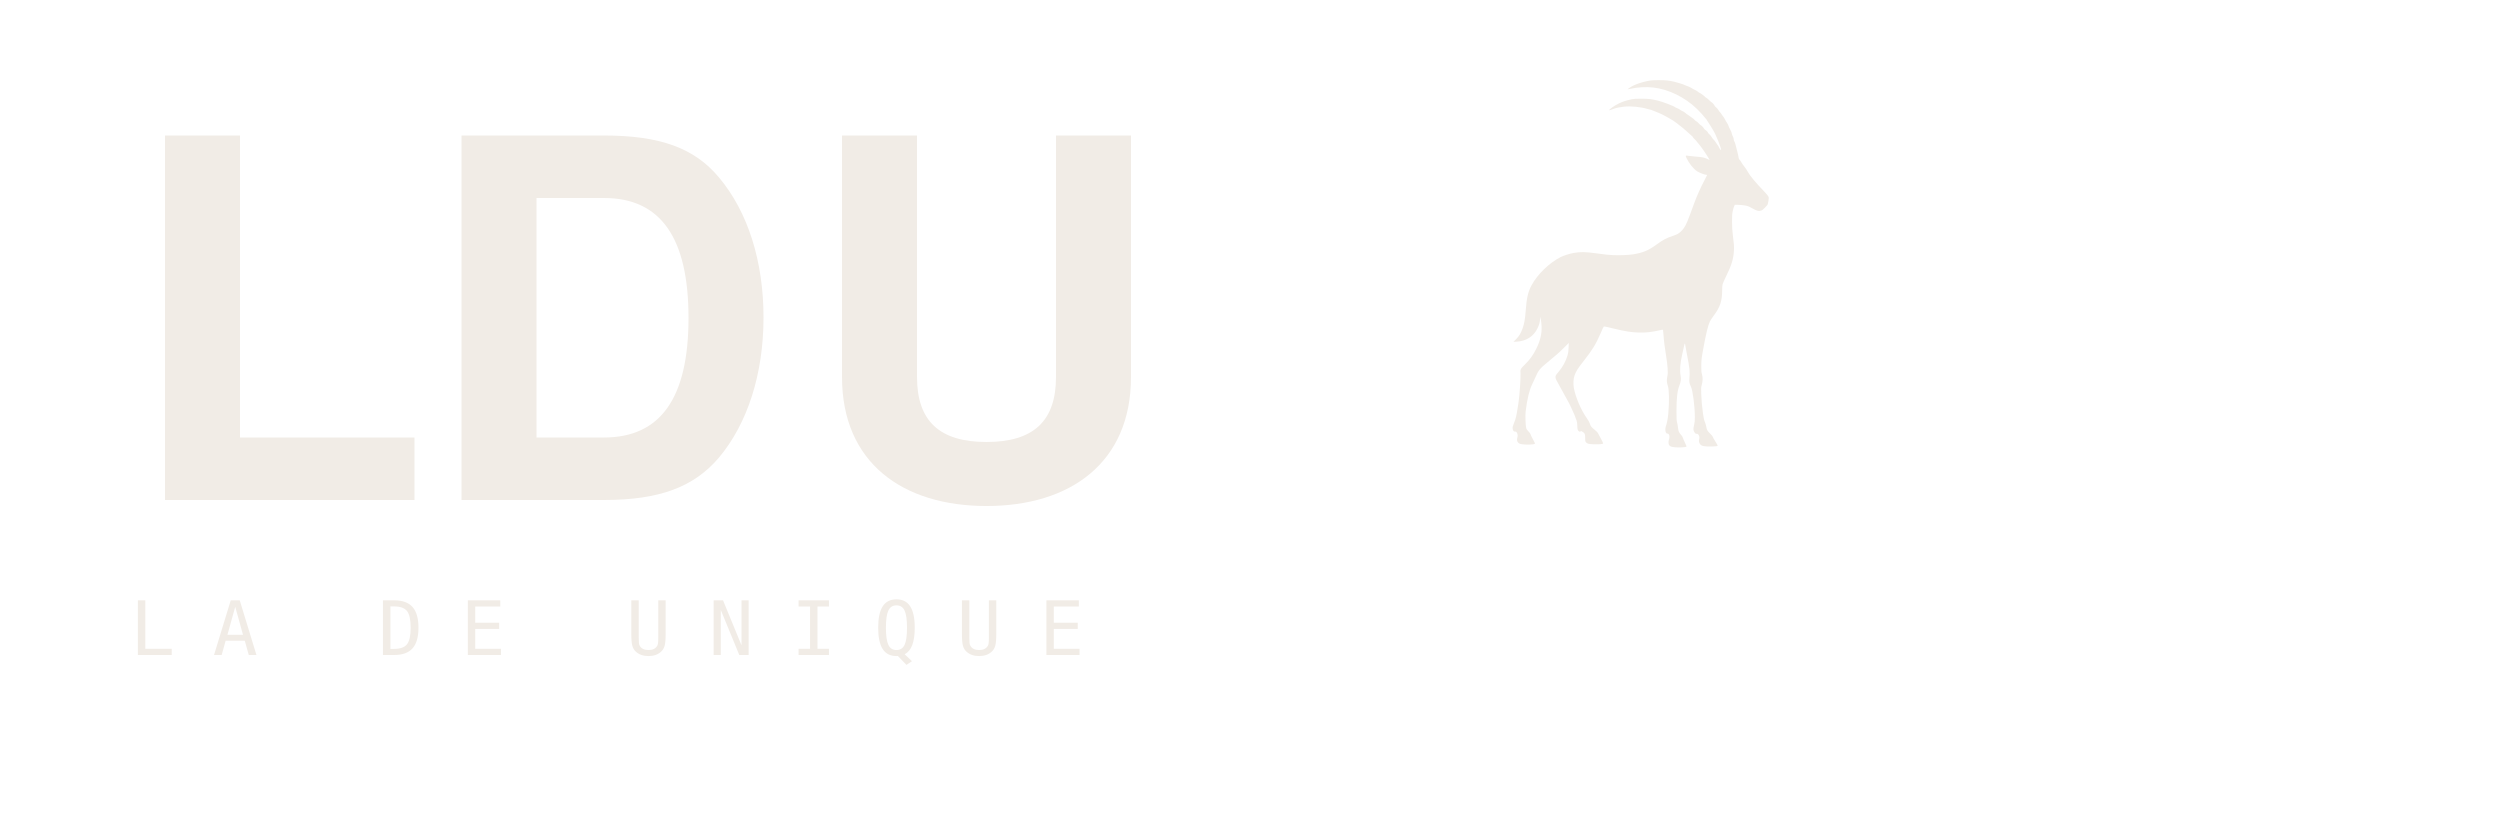
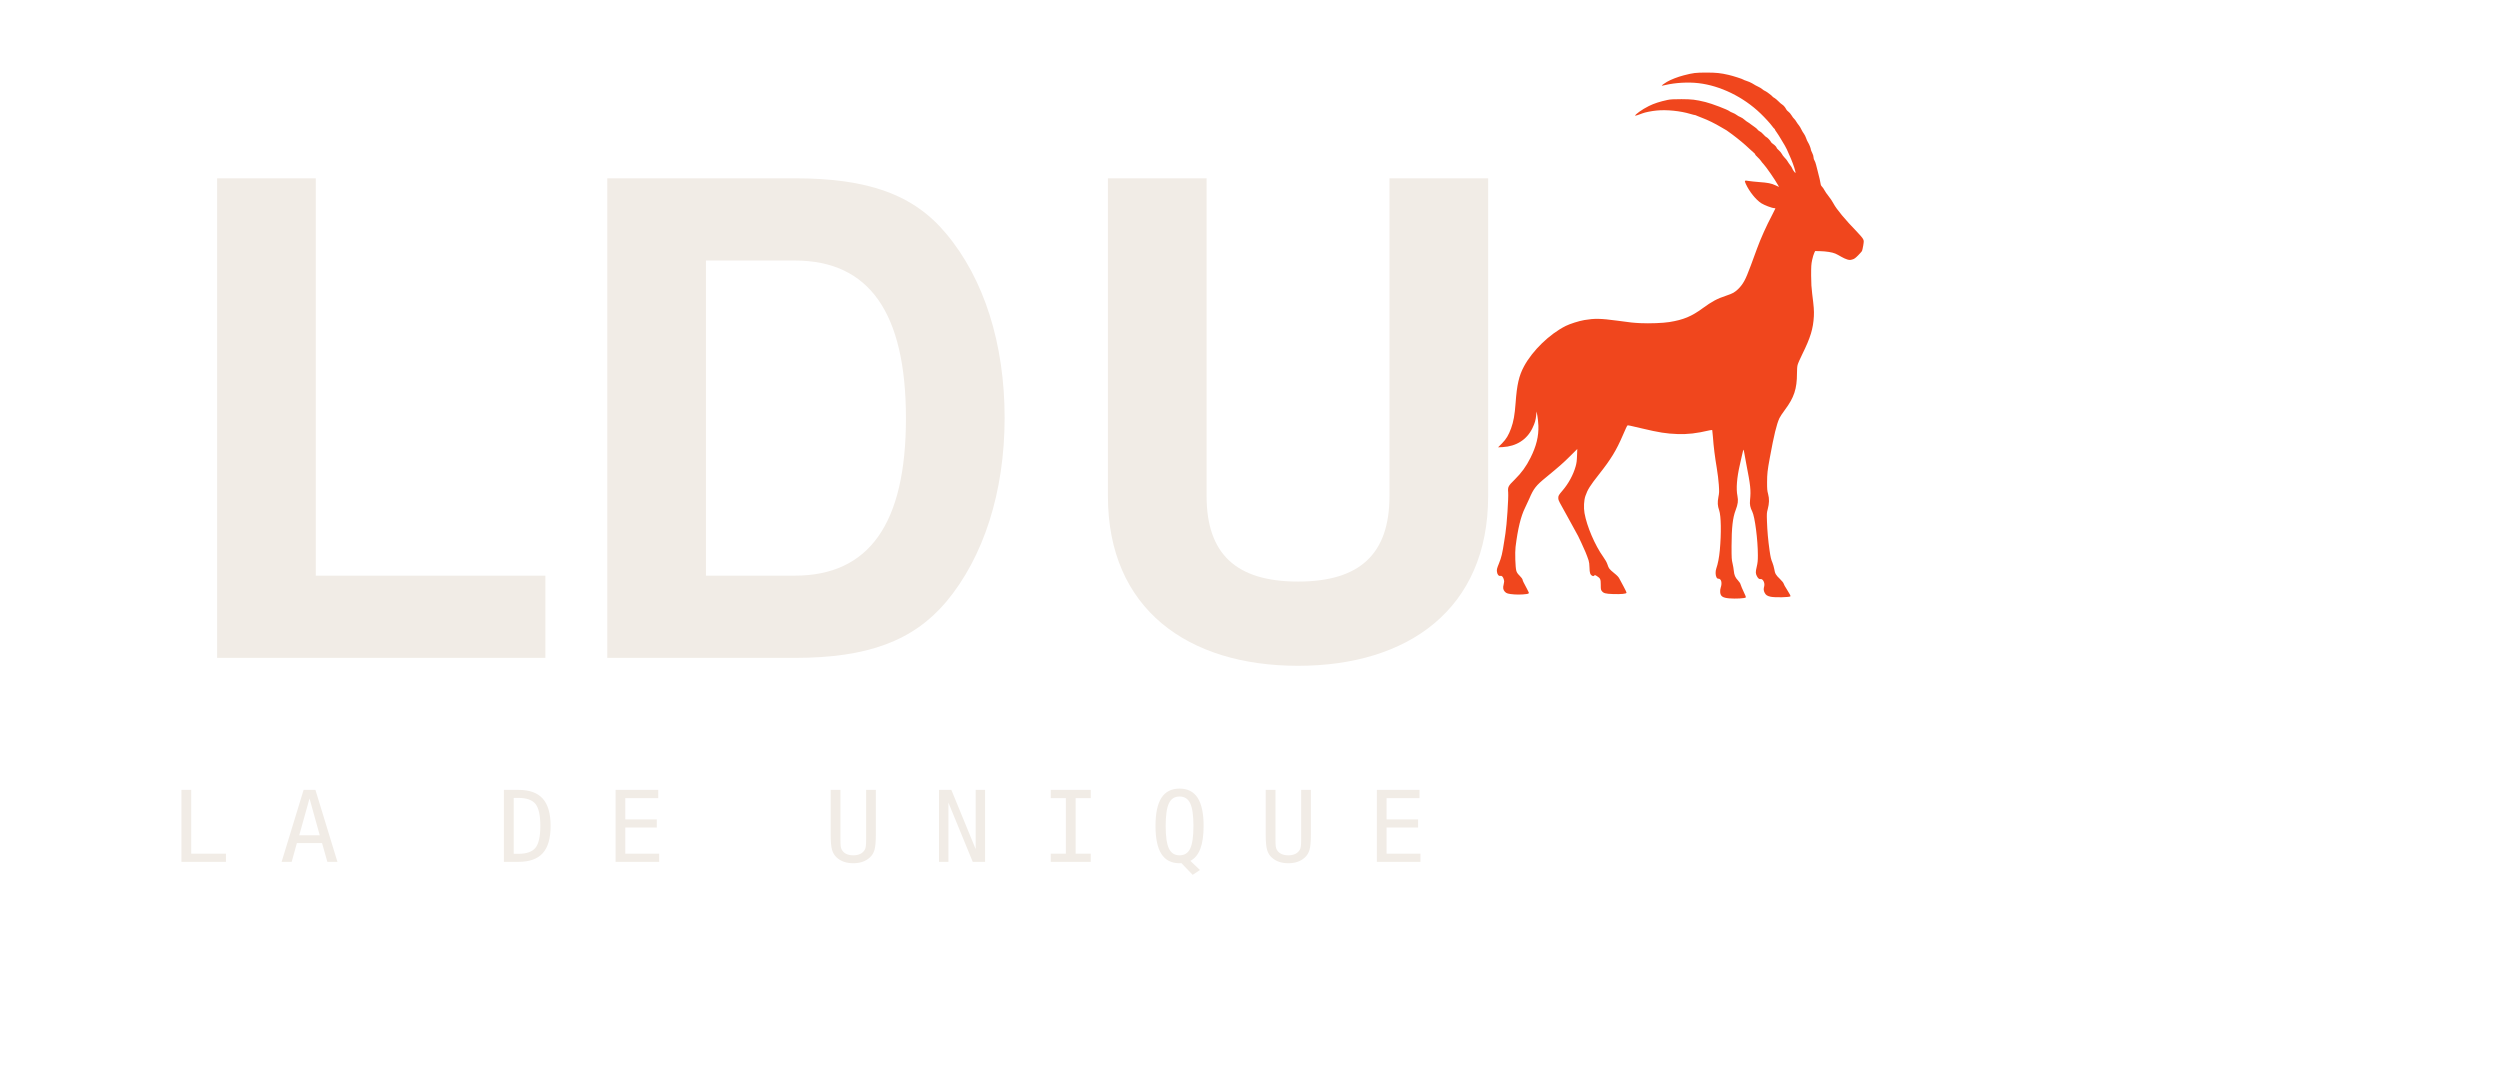
- <svg xmlns="http://www.w3.org/2000/svg" viewBox="0 0 1000 330">
+ <svg xmlns="http://www.w3.org/2000/svg" viewBox="0 0 760 330">
  <text x="50" y="200" font-family="Archivo, 'Arial Black', 'Helvetica Neue', sans-serif" font-weight="900" font-size="200" letter-spacing="-3" fill="#F1ECE6">LD<tspan dx="8">U</tspan>
  </text>
-   <g transform="translate(605,32) scale(0.147)">
-     <path fill="#F1ECE6" fill-rule="evenodd" d="M441.9,999.4 C429.3,998.3 425.3,995.5 424.6,987.7 C424.4,984.7 424.7,981.6 425.6,979.0 C428.7,970.0 426.7,962.1 421.3,962.0 C419.4,962.0 418.6,961.4 417.4,959.0 C415.5,955.3 415.4,947.7 417.2,942.7 C420.2,934.2 422.7,921.4 423.9,907.9 C426.9,874.9 426.3,842.7 422.7,832.2 C419.6,823.3 419.3,817.2 421.2,807.0 C422.8,798.7 422.9,797.0 422.0,783.5 C421.5,775.4 419.7,761.3 418.1,751.6 C414.7,731.6 412.0,710.4 410.8,692.7 C410.3,685.9 409.7,680.1 409.5,679.7 C409.2,679.4 406.8,679.6 404.1,680.2 C379.2,686.0 363.5,687.8 343.7,687.2 C322.6,686.5 308.0,684.2 275.4,676.4 C254.3,671.3 249.3,670.3 248.5,670.8 C247.7,671.3 244.9,677.1 239.4,690.0 C227.1,718.5 217.3,734.6 194.2,763.9 C177.4,785.2 172.7,792.7 168.5,804.9 C165.7,813.1 165.0,826.8 166.8,837.4 C171.3,862.7 186.5,898.3 202.5,920.7 C206.5,926.3 209.1,931.0 210.4,934.9 C212.9,942.6 213.8,943.8 223.1,951.4 C228.9,956.1 231.6,958.9 233.1,962.0 C234.3,964.4 237.9,971.0 241.1,976.9 C244.3,982.7 246.8,988.1 246.6,988.8 C246.2,990.8 236.4,991.7 220.7,991.2 C206.5,990.7 202.8,989.7 199.5,985.2 C197.9,983.1 197.7,981.6 197.7,973.6 C197.7,963.0 196.9,961.2 190.7,957.3 C187.0,954.9 186.6,954.8 185.1,956.2 C183.8,957.4 183.3,957.4 181.4,956.4 C177.6,954.4 176.5,951.0 176.3,941.0 C176.2,935.1 175.6,930.3 174.6,927.3 C171.5,917.7 166.3,905.2 160.6,893.4 C157.3,886.7 154.6,881.0 154.6,880.8 C154.6,880.6 147.4,867.4 138.6,851.6 C129.9,835.8 121.4,820.5 119.9,817.7 C117.8,814.0 117.0,811.4 117.0,808.7 C117.0,804.4 117.6,803.3 125.0,794.6 C136.4,781.4 145.6,764.3 150.0,748.5 C151.7,742.5 152.3,738.1 152.6,728.2 L153.1,715.6 L139.5,729.1 C126.6,742.0 118.2,749.3 93.5,769.6 C74.6,785.0 70.0,790.9 61.9,810.0 C59.7,815.1 56.1,822.9 53.8,827.4 C45.9,843.3 40.0,867.4 35.8,901.8 C34.5,912.1 35.4,940.4 37.2,946.8 C38.2,950.3 39.6,952.4 43.5,956.3 C46.5,959.3 48.8,962.3 49.1,963.8 C49.6,966.4 50.5,968.2 57.4,981.1 C61.4,988.5 61.7,989.2 60.3,990.2 C58.3,991.7 42.6,992.7 33.4,991.9 C21.7,991.0 18.3,990.0 15.4,986.7 C12.1,982.9 11.5,979.3 13.2,972.9 C14.3,968.7 14.4,966.8 13.6,963.9 C12.3,958.8 10.0,956.1 7.1,956.7 C3.8,957.3 1.2,954.3 0.5,949.1 C-0.1,944.5 0.3,942.9 4.3,933.0 C9.1,921.0 10.6,914.9 14.5,889.4 C15.5,883.3 16.4,877.2 16.6,875.7 C19.2,859.8 22.6,808.2 21.8,798.3 C20.9,787.5 21.6,786.1 34.1,773.8 C47.3,760.7 55.9,748.9 64.2,732.3 C75.3,710.2 79.9,691.4 79.2,671.2 C78.9,664.9 78.0,656.2 77.2,652.0 L75.6,644.3 L75.0,651.6 C74.1,660.8 72.5,666.3 67.9,675.9 C57.4,697.8 37.2,710.6 11.3,712.0 L2.6,712.4 L10.1,704.9 C18.2,696.6 22.4,689.6 27.3,676.4 C32.0,663.3 34.2,651.1 35.9,628.1 C38.4,593.2 42.3,576.3 51.9,558.5 C68.1,528.5 100.3,497.3 131.1,481.8 C139.4,477.7 156.0,472.4 166.5,470.6 C186.2,467.3 197.3,467.5 229.3,471.8 C256.2,475.5 258.2,475.7 273.2,476.5 C290.3,477.3 316.0,476.4 328.1,474.4 C354.8,470.1 370.2,463.7 391.4,448.1 C408.9,435.3 419.2,429.8 435.7,424.4 C441.2,422.6 447.5,420.1 449.6,418.8 C455.2,415.6 461.5,409.6 465.8,403.6 C472.9,393.5 475.8,386.6 494.6,334.8 C501.4,316.1 512.5,291.3 523.4,270.8 C526.7,264.4 529.5,259.0 529.5,258.6 C529.5,258.2 528.4,257.9 527.1,257.9 C523.0,257.9 508.4,252.3 502.6,248.6 C492.2,241.8 480.0,226.5 473.3,212.0 C470.3,205.4 470.8,204.9 478.4,206.3 C481.8,206.9 490.8,207.8 498.3,208.4 C515.2,209.6 521.5,210.8 529.9,214.7 L536.4,217.7 L534.3,213.9 C528.4,203.3 511.9,179.5 506.9,174.2 C505.3,172.6 503.0,169.8 501.9,168.0 C500.7,166.2 497.7,163.0 495.4,160.9 C493.0,158.7 491.0,156.5 491.0,155.8 C491.0,155.2 490.3,154.1 489.4,153.5 C488.5,152.9 484.5,149.3 480.6,145.6 C470.8,136.3 460.0,127.3 447.6,118.0 C441.8,113.7 437.0,110.2 436.8,110.2 C436.7,110.2 432.2,107.6 426.8,104.4 C415.0,97.3 400.9,90.4 390.7,86.6 C386.5,85.1 381.9,83.2 380.4,82.5 C379.0,81.7 377.3,81.1 376.5,81.1 C375.8,81.1 372.0,80.2 368.1,79.0 C348.8,73.2 323.0,70.6 303.8,72.5 C294.3,73.4 281.8,75.9 276.8,77.9 C269.4,80.8 263.5,82.7 263.2,82.4 C261.6,80.8 276.6,70.1 289.0,64.0 C299.1,59.0 310.0,55.5 324.5,52.4 C330.3,51.2 335.6,50.9 351.0,50.9 C371.1,51.0 377.8,51.8 396.7,56.4 C408.5,59.3 439.1,70.9 442.3,73.8 C443.0,74.5 445.7,75.8 448.3,76.8 C450.8,77.7 454.3,79.6 456.0,81.0 C457.6,82.3 460.8,84.1 463.0,84.9 C465.3,85.8 468.7,88.0 470.7,89.9 C472.7,91.7 475.5,93.8 476.9,94.5 C478.4,95.3 481.2,97.3 483.3,99.0 C485.5,100.7 488.6,103.0 490.4,104.1 C492.2,105.2 494.6,107.3 495.8,108.9 C497.0,110.4 498.9,111.9 500.0,112.2 C501.1,112.5 504.1,115.0 506.6,117.8 C509.2,120.7 511.7,123.0 512.3,123.0 C513.6,123.0 520.1,129.8 521.0,132.1 C521.4,133.2 523.2,135.0 525.1,136.1 C528.4,138.2 532.0,142.1 532.0,143.7 C532.0,144.1 533.9,146.2 536.2,148.2 C538.5,150.3 541.0,153.4 541.9,155.2 C542.7,157.0 545.0,160.0 547.0,162.0 C549.1,163.9 551.5,167.0 552.5,168.8 C553.5,170.6 555.8,174.0 557.6,176.3 C559.5,178.6 561.2,181.4 561.5,182.6 C562.0,184.7 567.1,191.6 567.6,191.0 C568.6,190.1 563.7,175.0 559.2,164.4 C551.3,146.1 550.0,143.3 547.5,139.2 C546.2,137.1 542.8,131.5 540.1,126.8 C537.4,122.1 533.6,116.3 531.9,113.9 C530.1,111.5 528.6,109.2 528.6,108.6 C528.6,108.1 528.1,107.4 527.5,107.0 C526.8,106.6 525.1,104.6 523.6,102.5 C519.8,97.2 509.9,86.4 501.3,78.1 C468.8,46.8 424.9,25.3 383.4,20.5 C363.9,18.2 339.4,19.6 320.7,24.0 C317.0,24.9 313.8,25.4 313.6,25.3 C313.2,24.8 318.2,21.1 323.3,18.1 C331.0,13.6 343.9,8.6 355.5,5.6 C373.4,1.0 377.9,0.4 398.4,0.4 C417.3,0.4 425.4,1.3 440.6,4.8 C448.6,6.6 467.9,12.8 468.4,13.7 C468.7,14.1 471.5,15.2 474.6,16.2 C477.8,17.1 482.5,19.2 485.1,20.7 C491.5,24.6 492.6,25.2 497.2,27.4 C499.5,28.4 502.9,30.5 504.8,32.1 C506.7,33.7 508.7,35.0 509.2,35.0 C510.5,35.0 523.3,44.4 523.8,45.7 C524.1,46.4 525.7,47.6 527.5,48.5 C529.3,49.5 532.8,52.4 535.3,55.0 C537.8,57.6 540.9,60.3 542.2,61.0 C544.7,62.3 548.4,66.7 550.1,70.3 C550.6,71.5 552.4,73.4 554.1,74.6 C555.8,75.7 558.6,78.9 560.2,81.7 C561.8,84.4 564.0,87.4 565.1,88.2 C566.2,89.1 568.1,91.6 569.3,93.8 C570.6,96.0 572.8,99.1 574.2,100.7 C575.5,102.4 577.7,105.8 578.8,108.4 C580.0,111.0 582.2,114.7 583.7,116.6 C585.1,118.5 587.1,122.4 587.9,125.1 C588.8,127.9 590.4,131.4 591.5,133.0 C593.6,136.2 596.9,144.4 596.9,146.7 C596.9,147.5 598.1,150.4 599.5,153.2 C601.1,156.3 602.0,159.5 602.0,161.6 C602.0,163.6 602.7,165.9 603.7,167.3 C604.6,168.6 606.0,172.3 606.8,175.6 C607.5,178.8 608.8,184.0 609.7,187.0 C612.1,195.4 615.7,211.3 615.7,213.2 C615.7,214.1 616.7,215.8 617.9,217.0 C619.2,218.1 621.3,221.2 622.6,223.7 C623.9,226.3 627.5,231.5 630.6,235.3 C633.7,239.0 637.9,245.4 640.0,249.4 C645.5,259.9 661.9,279.7 685.3,303.8 C690.5,309.1 695.4,315.0 696.2,316.9 C697.7,320.1 697.7,320.7 696.4,329.0 C695.6,333.8 694.5,338.5 694.0,339.5 C693.5,340.4 690.2,344.1 686.7,347.7 C681.4,353.0 679.4,354.5 675.7,355.5 C671.7,356.7 670.7,356.7 666.3,355.6 C663.6,354.9 658.3,352.5 654.6,350.3 C650.8,348.0 645.8,345.4 643.3,344.3 C637.5,341.8 625.9,340.0 614.4,339.7 L605.0,339.5 L603.2,343.4 C602.1,345.5 600.4,351.5 599.3,356.6 C597.6,364.9 597.4,368.1 597.4,386.0 C597.5,401.2 598.0,409.6 599.4,420.6 C602.6,445.9 603.1,452.7 602.6,463.3 C601.3,487.1 596.3,503.7 580.5,535.7 C576.3,544.2 572.3,553.3 571.7,555.9 C570.9,558.8 570.5,564.9 570.5,572.1 C570.5,601.3 564.9,618.0 547.8,640.9 C543.2,647.0 538.4,654.3 537.1,657.1 C531.7,669.1 526.9,688.6 518.9,732.3 C514.4,756.6 513.8,762.5 513.7,778.8 C513.7,791.9 513.9,794.7 515.7,801.3 C518.1,810.4 517.9,818.7 514.9,830.1 C513.1,836.8 513.0,838.5 513.5,853.5 C514.1,871.1 515.7,889.3 518.4,908.2 C520.4,922.0 521.2,925.1 524.0,931.9 C525.2,934.6 526.6,939.9 527.3,943.5 C528.8,952.5 530.2,954.9 538.0,962.4 C542.1,966.4 544.8,969.8 545.2,971.4 C545.5,972.8 548.0,977.4 550.8,981.6 C556.6,990.8 558.8,994.9 558.1,995.5 C556.2,997.5 528.6,998.0 520.5,996.3 C513.9,994.9 511.2,993.0 509.0,988.6 C507.0,984.5 506.8,981.5 508.2,976.6 C510.0,970.0 505.6,961.6 501.0,962.7 C498.8,963.3 496.4,961.3 494.2,956.9 C491.8,952.0 491.7,949.3 494.0,939.5 C495.8,931.7 496.2,928.0 496.2,917.3 C496.2,888.3 490.5,844.2 485.5,834.4 C481.6,826.7 480.5,821.1 481.3,813.0 C483.2,793.5 482.3,785.4 474.0,743.0 C472.1,733.3 470.3,723.4 470.0,720.9 C469.7,718.4 469.1,716.7 468.8,717.1 C468.4,717.5 467.3,721.6 466.3,726.3 C465.3,731.0 463.4,739.6 462.0,745.5 C456.3,770.0 454.6,791.1 457.4,804.8 C459.2,813.8 458.3,820.4 454.0,831.7 C448.4,846.0 446.3,865.4 446.2,900.5 C446.2,923.0 446.4,926.0 448.1,933.0 C449.1,937.2 450.2,943.5 450.5,947.1 C451.2,955.1 453.2,959.8 458.5,965.4 C461.4,968.5 463.0,971.1 463.6,973.6 C464.2,975.7 466.7,981.7 469.3,987.1 C472.7,993.9 473.8,997.1 473.2,997.7 C471.4,999.5 453.4,1000.4 441.9,999.4 Z" />
+   <g transform="translate(455,22) scale(0.160)">
+     <path fill="#F0461D" fill-rule="evenodd" d="M441.9,999.4 C429.3,998.3 425.3,995.5 424.6,987.7 C424.4,984.7 424.7,981.6 425.6,979.0 C428.7,970.0 426.7,962.1 421.3,962.0 C419.4,962.0 418.6,961.4 417.4,959.0 C415.5,955.3 415.4,947.7 417.2,942.7 C420.2,934.2 422.7,921.4 423.9,907.9 C426.9,874.9 426.3,842.7 422.7,832.2 C419.6,823.3 419.3,817.2 421.2,807.0 C422.8,798.7 422.9,797.0 422.0,783.5 C421.5,775.4 419.7,761.3 418.1,751.6 C414.7,731.6 412.0,710.4 410.8,692.7 C410.3,685.9 409.7,680.1 409.5,679.7 C409.2,679.4 406.8,679.6 404.1,680.2 C379.2,686.0 363.5,687.8 343.7,687.2 C322.6,686.5 308.0,684.2 275.4,676.4 C254.3,671.3 249.3,670.3 248.5,670.8 C247.7,671.3 244.9,677.1 239.4,690.0 C227.1,718.5 217.3,734.6 194.2,763.9 C177.4,785.2 172.7,792.7 168.5,804.9 C165.7,813.1 165.0,826.8 166.8,837.4 C171.3,862.7 186.5,898.3 202.5,920.7 C206.5,926.3 209.1,931.0 210.4,934.9 C212.9,942.6 213.8,943.8 223.1,951.4 C228.9,956.1 231.6,958.9 233.1,962.0 C234.3,964.4 237.9,971.0 241.1,976.9 C244.3,982.7 246.8,988.1 246.6,988.8 C246.2,990.8 236.4,991.7 220.7,991.2 C206.5,990.7 202.8,989.7 199.5,985.2 C197.9,983.1 197.7,981.6 197.7,973.6 C197.7,963.0 196.9,961.2 190.7,957.3 C187.0,954.9 186.6,954.8 185.1,956.2 C183.8,957.4 183.3,957.4 181.4,956.4 C177.6,954.4 176.5,951.0 176.3,941.0 C176.2,935.1 175.6,930.3 174.6,927.3 C171.5,917.7 166.3,905.2 160.6,893.4 C157.3,886.7 154.6,881.0 154.6,880.8 C154.6,880.6 147.4,867.4 138.6,851.6 C129.9,835.8 121.4,820.5 119.9,817.7 C117.8,814.0 117.0,811.4 117.0,808.7 C117.0,804.4 117.6,803.3 125.0,794.6 C136.4,781.4 145.6,764.3 150.0,748.5 C151.7,742.5 152.3,738.1 152.6,728.2 L153.1,715.6 L139.5,729.1 C126.6,742.0 118.2,749.3 93.5,769.6 C74.6,785.0 70.0,790.9 61.9,810.0 C59.7,815.1 56.1,822.9 53.8,827.4 C45.9,843.3 40.0,867.4 35.8,901.8 C34.5,912.1 35.4,940.4 37.2,946.8 C38.2,950.3 39.6,952.4 43.5,956.3 C46.5,959.3 48.8,962.3 49.1,963.8 C49.6,966.4 50.5,968.2 57.4,981.1 C61.4,988.5 61.7,989.2 60.3,990.2 C58.3,991.7 42.6,992.7 33.4,991.9 C21.7,991.0 18.3,990.0 15.4,986.7 C12.1,982.9 11.5,979.3 13.2,972.9 C14.3,968.7 14.4,966.8 13.6,963.9 C12.3,958.8 10.0,956.1 7.1,956.7 C3.8,957.3 1.2,954.3 0.5,949.1 C-0.1,944.5 0.3,942.9 4.3,933.0 C9.1,921.0 10.6,914.9 14.5,889.4 C15.5,883.3 16.4,877.2 16.6,875.7 C19.2,859.8 22.6,808.2 21.8,798.3 C20.9,787.5 21.6,786.1 34.1,773.8 C47.3,760.7 55.9,748.9 64.2,732.3 C75.3,710.2 79.9,691.4 79.2,671.2 C78.9,664.9 78.0,656.2 77.2,652.0 L75.6,644.3 L75.0,651.6 C74.1,660.8 72.5,666.3 67.9,675.9 C57.4,697.8 37.2,710.6 11.3,712.0 L2.6,712.4 L10.1,704.9 C18.2,696.6 22.4,689.6 27.3,676.4 C32.0,663.3 34.2,651.1 35.9,628.1 C38.4,593.2 42.3,576.3 51.9,558.5 C68.1,528.5 100.3,497.3 131.1,481.8 C139.4,477.7 156.0,472.4 166.5,470.6 C186.2,467.3 197.3,467.5 229.3,471.8 C256.2,475.5 258.2,475.7 273.2,476.5 C290.3,477.3 316.0,476.4 328.1,474.4 C354.8,470.1 370.2,463.7 391.4,448.1 C408.9,435.3 419.2,429.8 435.7,424.4 C441.2,422.6 447.5,420.1 449.6,418.8 C455.2,415.6 461.5,409.6 465.8,403.6 C472.9,393.5 475.8,386.6 494.6,334.8 C501.4,316.1 512.5,291.3 523.4,270.8 C526.7,264.4 529.5,259.0 529.5,258.6 C529.5,258.2 528.4,257.9 527.1,257.9 C523.0,257.9 508.4,252.3 502.6,248.6 C492.2,241.8 480.0,226.5 473.3,212.0 C470.3,205.4 470.8,204.9 478.4,206.3 C481.8,206.9 490.8,207.8 498.3,208.4 C515.2,209.6 521.5,210.8 529.9,214.7 L536.4,217.7 L534.3,213.9 C528.4,203.3 511.9,179.5 506.9,174.2 C505.3,172.6 503.0,169.8 501.9,168.0 C500.7,166.2 497.7,163.0 495.4,160.9 C493.0,158.7 491.0,156.5 491.0,155.8 C491.0,155.2 490.3,154.1 489.4,153.5 C488.5,152.9 484.5,149.3 480.6,145.6 C470.8,136.3 460.0,127.3 447.6,118.0 C441.8,113.7 437.0,110.2 436.8,110.2 C436.7,110.2 432.2,107.6 426.8,104.4 C415.0,97.3 400.9,90.4 390.7,86.6 C386.5,85.1 381.9,83.2 380.4,82.5 C379.0,81.7 377.3,81.1 376.5,81.1 C375.8,81.1 372.0,80.2 368.1,79.0 C348.8,73.2 323.0,70.6 303.8,72.5 C294.3,73.4 281.8,75.9 276.8,77.9 C269.4,80.8 263.5,82.7 263.2,82.4 C261.6,80.8 276.6,70.1 289.0,64.0 C299.1,59.0 310.0,55.5 324.5,52.4 C330.3,51.2 335.6,50.9 351.0,50.9 C371.1,51.0 377.8,51.8 396.7,56.4 C408.5,59.3 439.1,70.9 442.3,73.8 C443.0,74.5 445.7,75.8 448.3,76.8 C450.8,77.7 454.3,79.6 456.0,81.0 C457.6,82.3 460.8,84.1 463.0,84.9 C465.3,85.8 468.7,88.0 470.7,89.9 C472.7,91.7 475.5,93.8 476.9,94.5 C478.4,95.3 481.2,97.3 483.3,99.0 C485.5,100.7 488.6,103.0 490.4,104.1 C492.2,105.2 494.6,107.3 495.8,108.9 C497.0,110.4 498.9,111.9 500.0,112.2 C501.1,112.5 504.1,115.0 506.6,117.8 C509.2,120.7 511.7,123.0 512.3,123.0 C513.6,123.0 520.1,129.8 521.0,132.1 C521.4,133.2 523.2,135.0 525.1,136.1 C528.4,138.2 532.0,142.1 532.0,143.7 C532.0,144.1 533.9,146.2 536.2,148.2 C538.5,150.3 541.0,153.4 541.9,155.2 C542.7,157.0 545.0,160.0 547.0,162.0 C549.1,163.9 551.5,167.0 552.5,168.8 C553.5,170.6 555.8,174.0 557.6,176.3 C559.5,178.6 561.2,181.4 561.5,182.6 C562.0,184.7 567.1,191.6 567.6,191.0 C568.6,190.1 563.7,175.0 559.2,164.4 C551.3,146.1 550.0,143.3 547.5,139.2 C546.2,137.1 542.8,131.5 540.1,126.8 C537.4,122.1 533.6,116.3 531.9,113.9 C530.1,111.5 528.6,109.2 528.6,108.6 C528.6,108.1 528.1,107.4 527.5,107.0 C526.8,106.6 525.1,104.6 523.6,102.5 C519.8,97.2 509.9,86.4 501.3,78.1 C468.8,46.8 424.9,25.3 383.4,20.5 C363.9,18.2 339.4,19.6 320.7,24.0 C317.0,24.9 313.8,25.4 313.6,25.3 C313.2,24.8 318.2,21.1 323.3,18.1 C331.0,13.6 343.9,8.6 355.5,5.6 C373.4,1.0 377.9,0.4 398.4,0.4 C417.3,0.4 425.4,1.3 440.6,4.8 C448.6,6.6 467.9,12.8 468.4,13.7 C468.7,14.1 471.5,15.2 474.6,16.2 C477.8,17.1 482.5,19.2 485.1,20.7 C491.5,24.6 492.6,25.2 497.2,27.4 C499.5,28.4 502.9,30.5 504.8,32.1 C506.7,33.7 508.7,35.0 509.2,35.0 C510.5,35.0 523.3,44.4 523.8,45.7 C524.1,46.4 525.7,47.6 527.5,48.5 C529.3,49.5 532.8,52.4 535.3,55.0 C537.8,57.6 540.9,60.3 542.2,61.0 C544.7,62.3 548.4,66.7 550.1,70.3 C550.6,71.5 552.4,73.4 554.1,74.6 C555.8,75.7 558.6,78.9 560.2,81.7 C561.8,84.4 564.0,87.4 565.1,88.2 C566.2,89.1 568.1,91.6 569.3,93.8 C570.6,96.0 572.8,99.1 574.2,100.7 C575.5,102.4 577.7,105.8 578.8,108.4 C580.0,111.0 582.2,114.7 583.7,116.6 C585.1,118.5 587.1,122.4 587.9,125.1 C588.8,127.9 590.4,131.4 591.5,133.0 C593.6,136.2 596.9,144.4 596.9,146.7 C596.9,147.5 598.1,150.4 599.5,153.2 C601.1,156.3 602.0,159.5 602.0,161.6 C602.0,163.6 602.7,165.9 603.7,167.3 C604.6,168.6 606.0,172.3 606.8,175.6 C607.5,178.8 608.8,184.0 609.7,187.0 C612.1,195.4 615.7,211.3 615.7,213.2 C615.7,214.1 616.7,215.8 617.9,217.0 C619.2,218.1 621.3,221.2 622.6,223.7 C623.9,226.3 627.5,231.5 630.6,235.3 C633.7,239.0 637.9,245.4 640.0,249.4 C645.5,259.9 661.9,279.7 685.3,303.8 C690.5,309.1 695.4,315.0 696.2,316.9 C697.7,320.1 697.7,320.7 696.4,329.0 C695.6,333.8 694.5,338.5 694.0,339.5 C693.5,340.4 690.2,344.1 686.7,347.7 C681.4,353.0 679.4,354.5 675.7,355.5 C671.7,356.7 670.7,356.7 666.3,355.6 C663.6,354.9 658.3,352.5 654.6,350.3 C650.8,348.0 645.8,345.4 643.3,344.3 C637.5,341.8 625.9,340.0 614.4,339.7 L605.0,339.5 L603.2,343.4 C602.1,345.5 600.4,351.5 599.3,356.6 C597.6,364.9 597.4,368.1 597.4,386.0 C597.5,401.2 598.0,409.6 599.4,420.6 C602.6,445.9 603.1,452.7 602.6,463.3 C601.3,487.1 596.3,503.7 580.5,535.7 C576.3,544.2 572.3,553.3 571.7,555.9 C570.9,558.8 570.5,564.9 570.5,572.1 C570.5,601.3 564.9,618.0 547.8,640.9 C543.2,647.0 538.4,654.3 537.1,657.1 C531.7,669.1 526.9,688.6 518.9,732.3 C514.4,756.6 513.8,762.5 513.7,778.8 C513.7,791.9 513.9,794.7 515.7,801.3 C518.1,810.4 517.9,818.7 514.9,830.1 C513.1,836.8 513.0,838.5 513.5,853.5 C514.1,871.1 515.7,889.3 518.4,908.2 C520.4,922.0 521.2,925.1 524.0,931.9 C525.2,934.6 526.6,939.9 527.3,943.5 C528.8,952.5 530.2,954.9 538.0,962.4 C542.1,966.4 544.8,969.8 545.2,971.4 C545.5,972.8 548.0,977.4 550.8,981.6 C556.6,990.8 558.8,994.9 558.1,995.5 C556.2,997.5 528.6,998.0 520.5,996.3 C513.9,994.9 511.2,993.0 509.0,988.6 C507.0,984.5 506.8,981.5 508.2,976.6 C510.0,970.0 505.6,961.6 501.0,962.7 C498.8,963.3 496.4,961.3 494.2,956.9 C491.8,952.0 491.7,949.3 494.0,939.5 C495.8,931.7 496.2,928.0 496.2,917.3 C496.2,888.3 490.5,844.2 485.5,834.4 C481.6,826.7 480.5,821.1 481.3,813.0 C483.2,793.5 482.3,785.4 474.0,743.0 C472.1,733.3 470.3,723.4 470.0,720.9 C469.7,718.4 469.1,716.7 468.8,717.1 C468.4,717.5 467.3,721.6 466.3,726.3 C465.3,731.0 463.4,739.6 462.0,745.5 C456.3,770.0 454.6,791.1 457.4,804.8 C459.2,813.8 458.3,820.4 454.0,831.7 C448.4,846.0 446.3,865.4 446.2,900.5 C446.2,923.0 446.4,926.0 448.1,933.0 C449.1,937.2 450.2,943.5 450.5,947.1 C451.2,955.1 453.2,959.8 458.5,965.4 C461.4,968.5 463.0,971.1 463.6,973.6 C464.2,975.7 466.7,981.7 469.3,987.1 C472.7,993.9 473.8,997.1 473.2,997.7 C471.4,999.5 453.4,1000.4 441.9,999.4 Z" />
  </g>
  <text x="52" y="262" font-family="'IBM Plex Mono', ui-monospace, monospace" font-weight="500" font-size="30" letter-spacing="15" fill="#F1ECE6">LA DE UNIQUE</text>
</svg>
